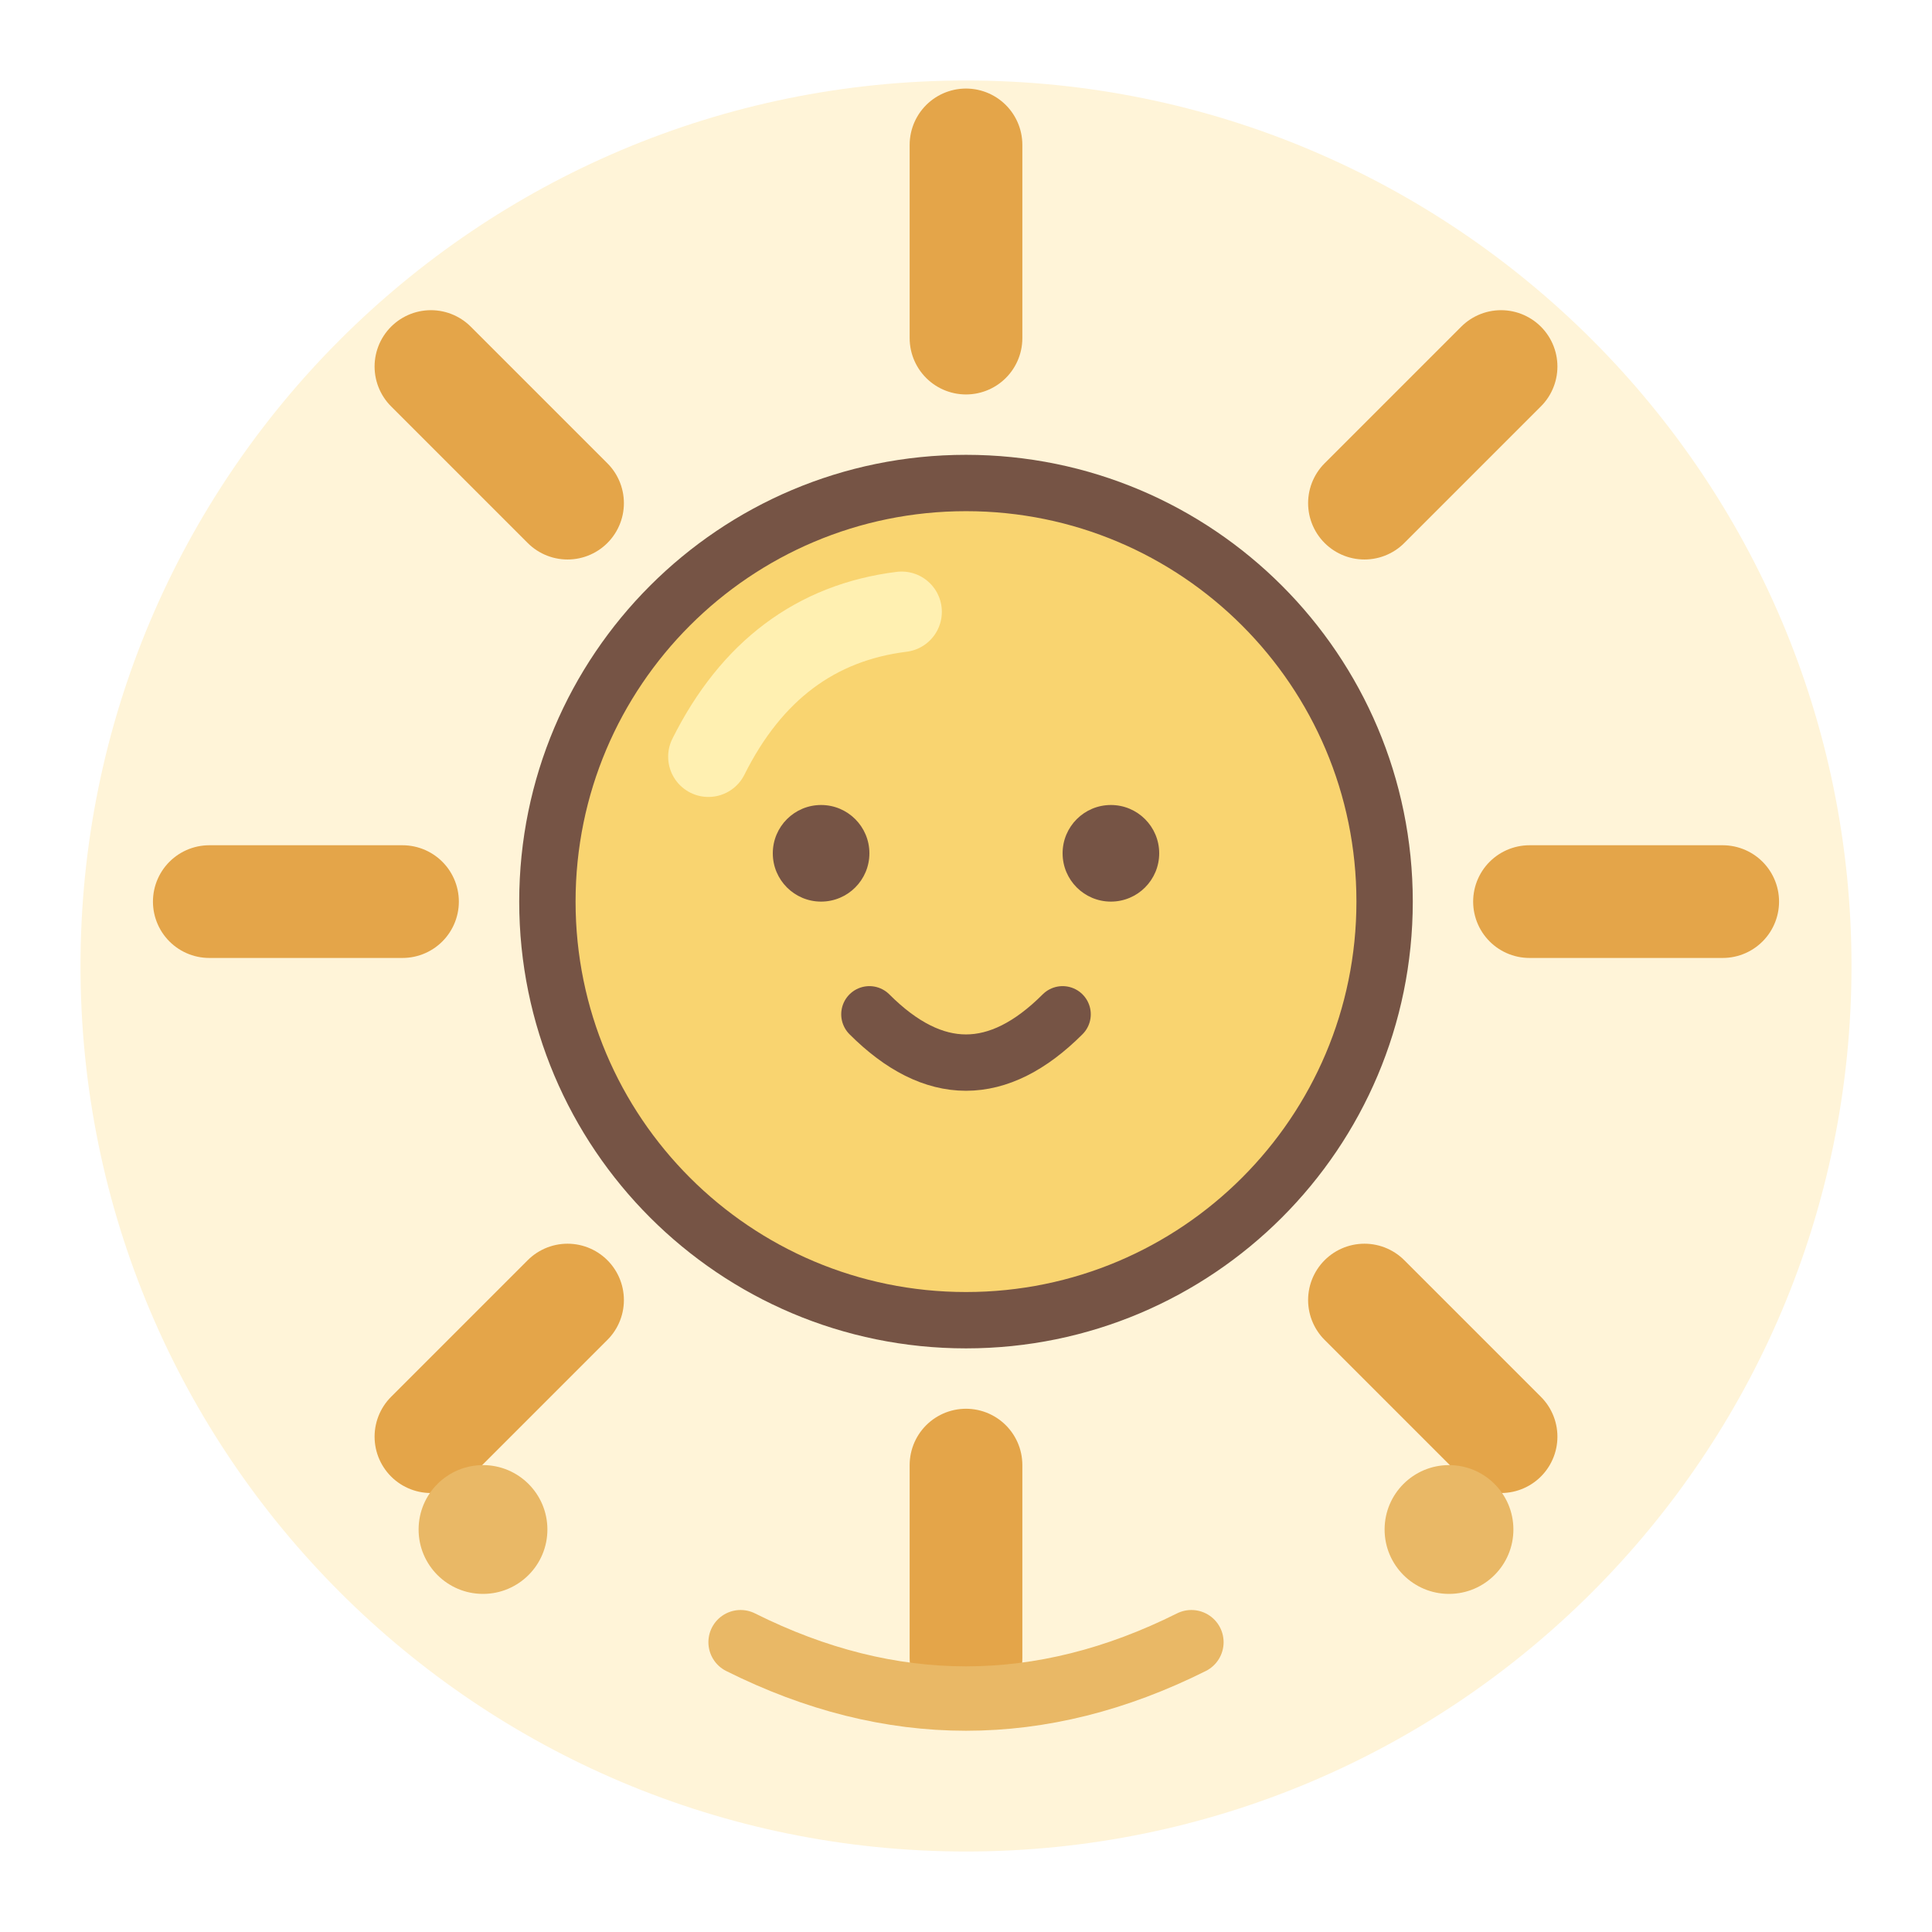
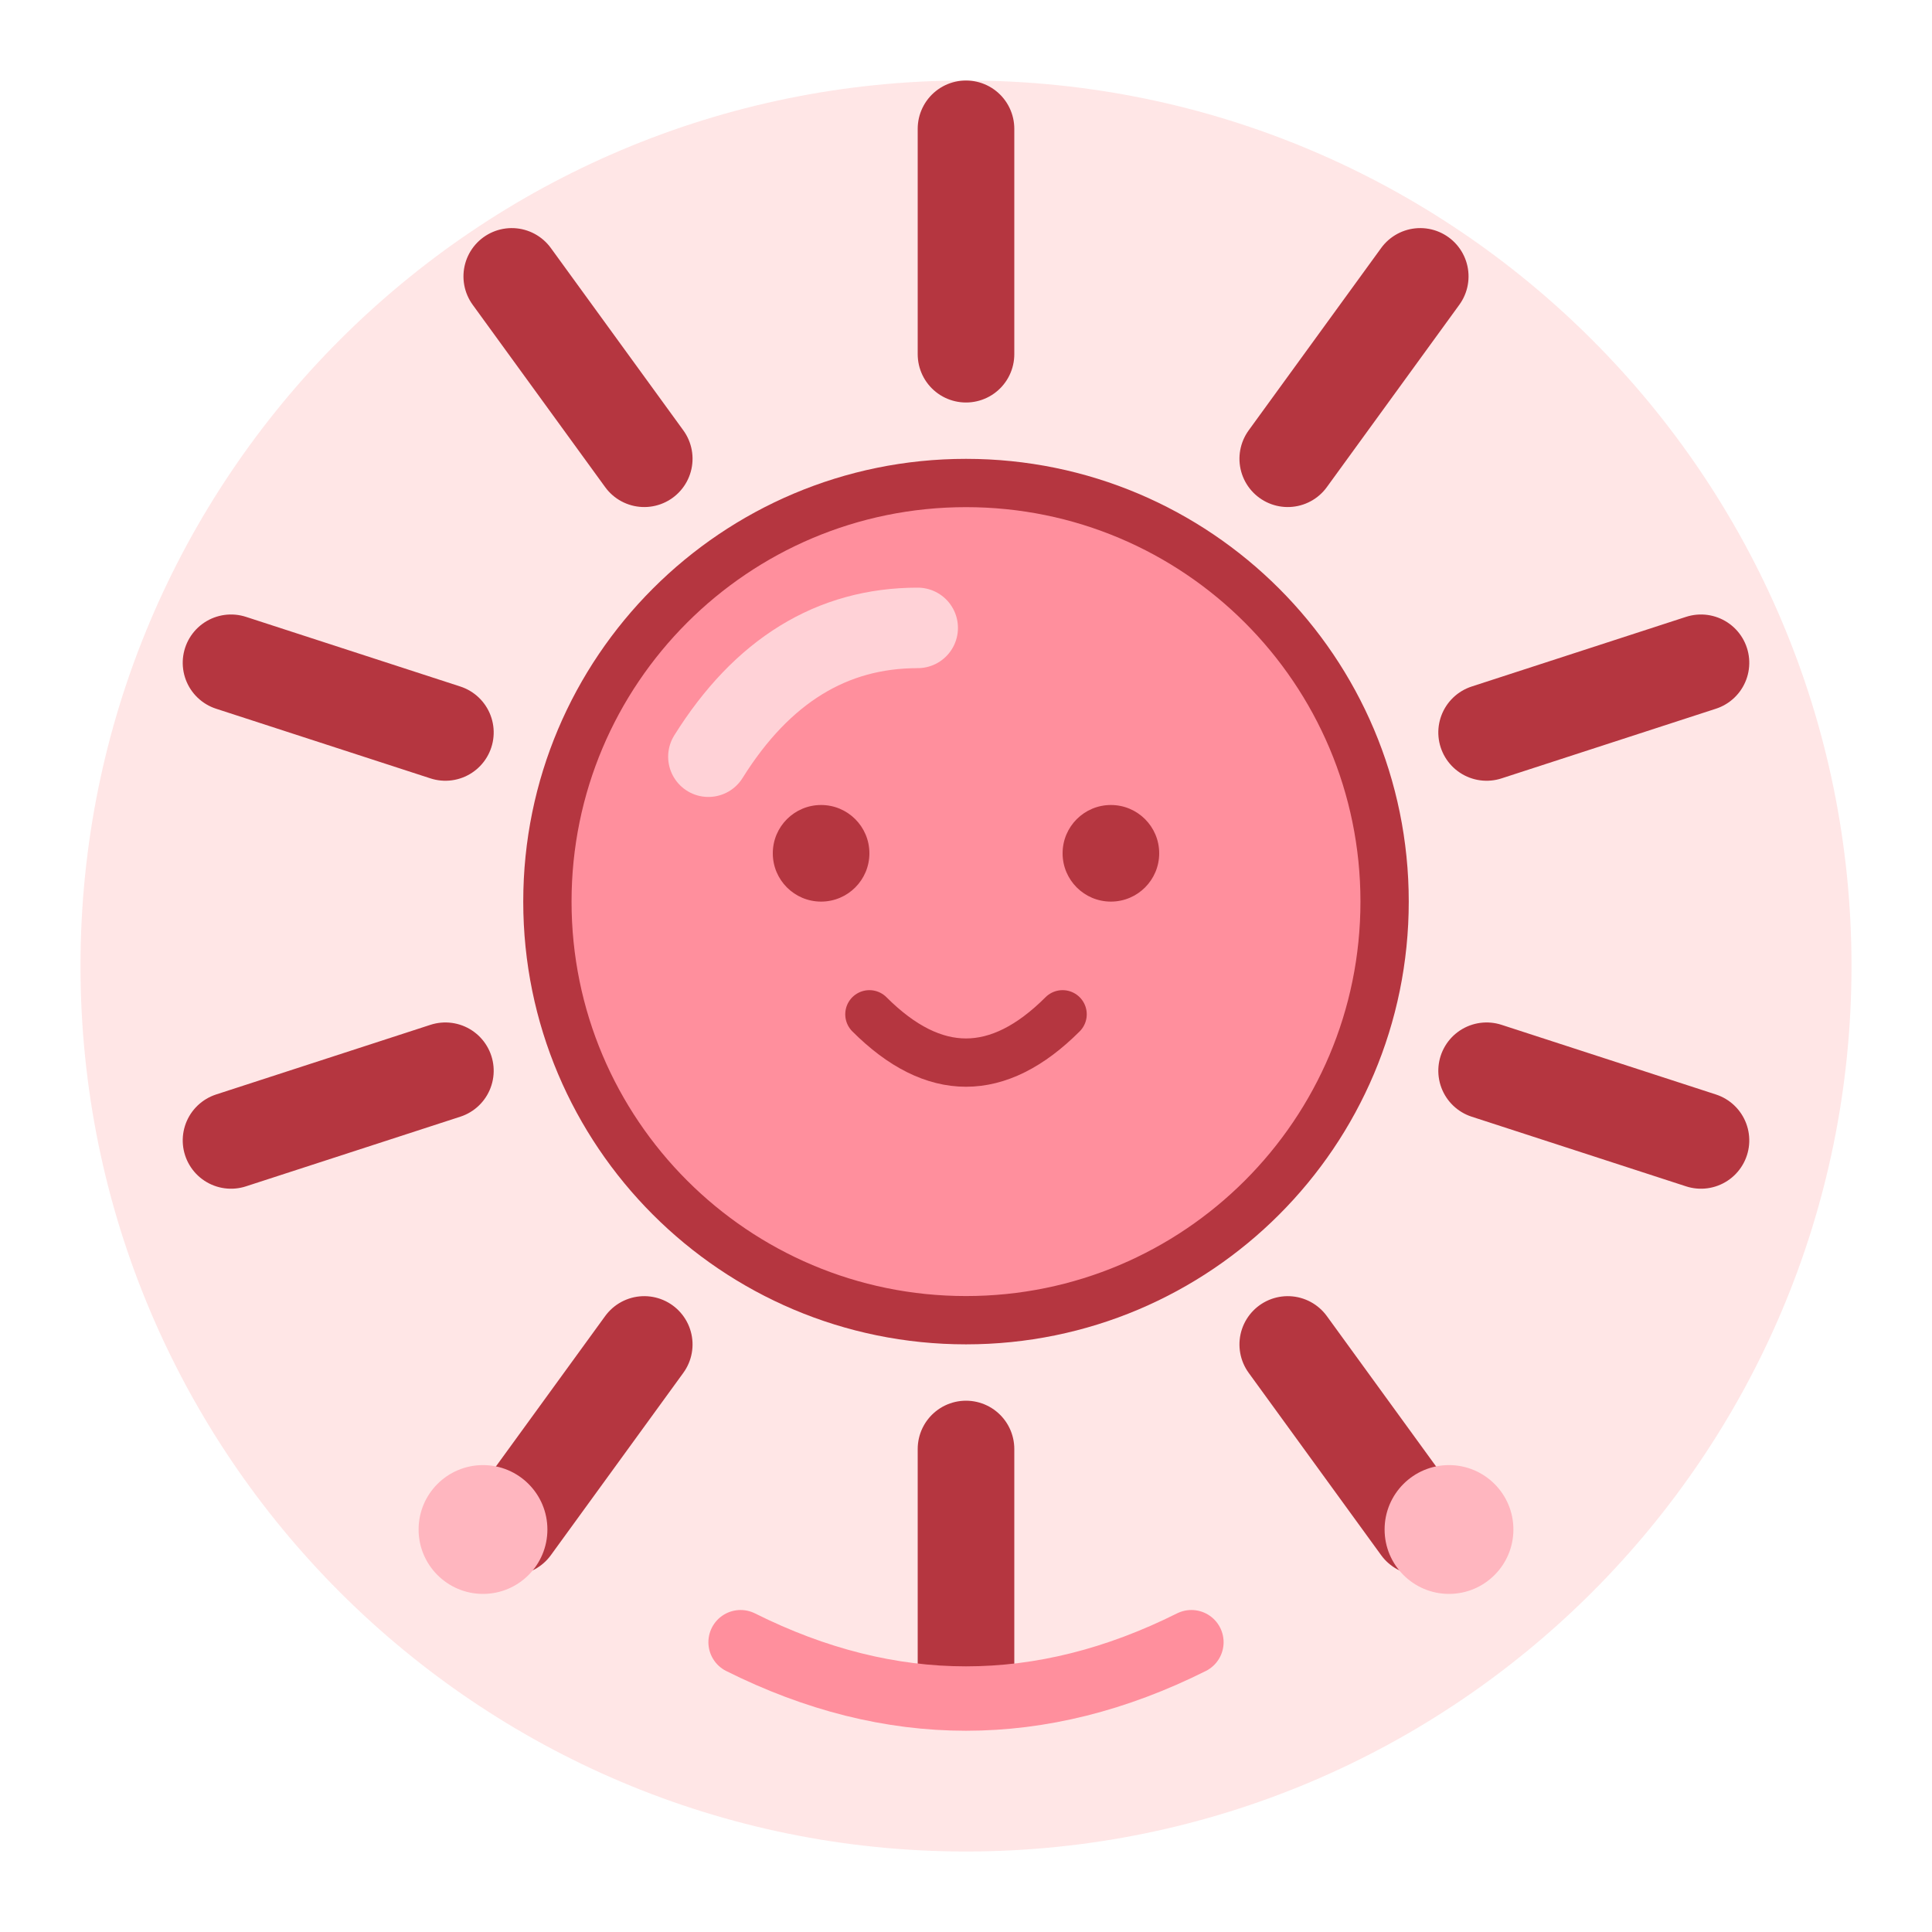
<svg xmlns="http://www.w3.org/2000/svg" viewBox="0 0 120 120" role="img" aria-labelledby="title">
-   <circle cx="60" cy="60" r="55" fill="#fff4d8" />
+   <circle cx="60" cy="60" r="55" fill="#ffe6e6" />
  <g fill="none" stroke="#765445" stroke-width="3.5" stroke-linecap="round" stroke-linejoin="round">
-     <line x1="60" y1="21" x2="60" y2="9" transform="rotate(0 60 56)" stroke="#e4a549" stroke-width="7" />
-     <line x1="60" y1="21" x2="60" y2="9" transform="rotate(45 60 56)" stroke="#e4a549" stroke-width="7" />
-     <line x1="60" y1="21" x2="60" y2="9" transform="rotate(90 60 56)" stroke="#e4a549" stroke-width="7" />
-     <line x1="60" y1="21" x2="60" y2="9" transform="rotate(135 60 56)" stroke="#e4a549" stroke-width="7" />
-     <line x1="60" y1="21" x2="60" y2="9" transform="rotate(180 60 56)" stroke="#e4a549" stroke-width="7" />
-     <line x1="60" y1="21" x2="60" y2="9" transform="rotate(225 60 56)" stroke="#e4a549" stroke-width="7" />
-     <line x1="60" y1="21" x2="60" y2="9" transform="rotate(270 60 56)" stroke="#e4a549" stroke-width="7" />
-     <line x1="60" y1="21" x2="60" y2="9" transform="rotate(315 60 56)" stroke="#e4a549" stroke-width="7" />
-     <circle cx="60" cy="56" r="26" fill="#f9d470" />
-     <path d="M44 47 Q48 39 56 38" stroke="#fff0b1" stroke-width="5" />
-     <circle cx="51" cy="53" r="3" fill="#765445" stroke="none" />
-     <circle cx="69" cy="53" r="3" fill="#765445" stroke="none" />
-     <path d="M54 63 Q60 69 66 63" fill="none" />
-     <circle cx="30" cy="95" r="4" fill="#e9b866" stroke="none" />
-     <circle cx="90" cy="95" r="4" fill="#e9b866" stroke="none" />
-     <path d="M46 102 Q60 109 74 102" stroke="#e9b866" stroke-width="4" />
+     <line x1="60" y1="22" x2="60" y2="8" transform="rotate(0 60 56)" stroke="#b53640" stroke-width="6" />
+     <line x1="60" y1="22" x2="60" y2="8" transform="rotate(36 60 56)" stroke="#b53640" stroke-width="6" />
+     <line x1="60" y1="22" x2="60" y2="8" transform="rotate(72 60 56)" stroke="#b53640" stroke-width="6" />
+     <line x1="60" y1="22" x2="60" y2="8" transform="rotate(108 60 56)" stroke="#b53640" stroke-width="6" />
+     <line x1="60" y1="22" x2="60" y2="8" transform="rotate(144 60 56)" stroke="#b53640" stroke-width="6" />
+     <line x1="60" y1="22" x2="60" y2="8" transform="rotate(180 60 56)" stroke="#b53640" stroke-width="6" />
+     <line x1="60" y1="22" x2="60" y2="8" transform="rotate(216 60 56)" stroke="#b53640" stroke-width="6" />
+     <line x1="60" y1="22" x2="60" y2="8" transform="rotate(252 60 56)" stroke="#b53640" stroke-width="6" />
+     <line x1="60" y1="22" x2="60" y2="8" transform="rotate(288 60 56)" stroke="#b53640" stroke-width="6" />
+     <line x1="60" y1="22" x2="60" y2="8" transform="rotate(324 60 56)" stroke="#b53640" stroke-width="6" />
+     <circle cx="60" cy="56" r="26" fill="#ff8f9d" stroke="#b53640" stroke-width="3" />
+     <path d="M44 47 Q49 39 57 39" stroke="#ffd2d7" stroke-width="5" />
+     <circle cx="51" cy="53" r="3" fill="#b53640" stroke="none" />
+     <circle cx="69" cy="53" r="3" fill="#b53640" stroke="none" />
+     <path d="M54 63 Q60 69 66 63" stroke="#b53640" stroke-width="3" fill="none" />
+     <circle cx="30" cy="95" r="4" fill="#ffb6bf" stroke="none" />
+     <circle cx="90" cy="95" r="4" fill="#ffb6bf" stroke="none" />
+     <path d="M46 102 Q60 109 74 102" stroke="#ff8f9d" stroke-width="4" />
  </g>
</svg>
